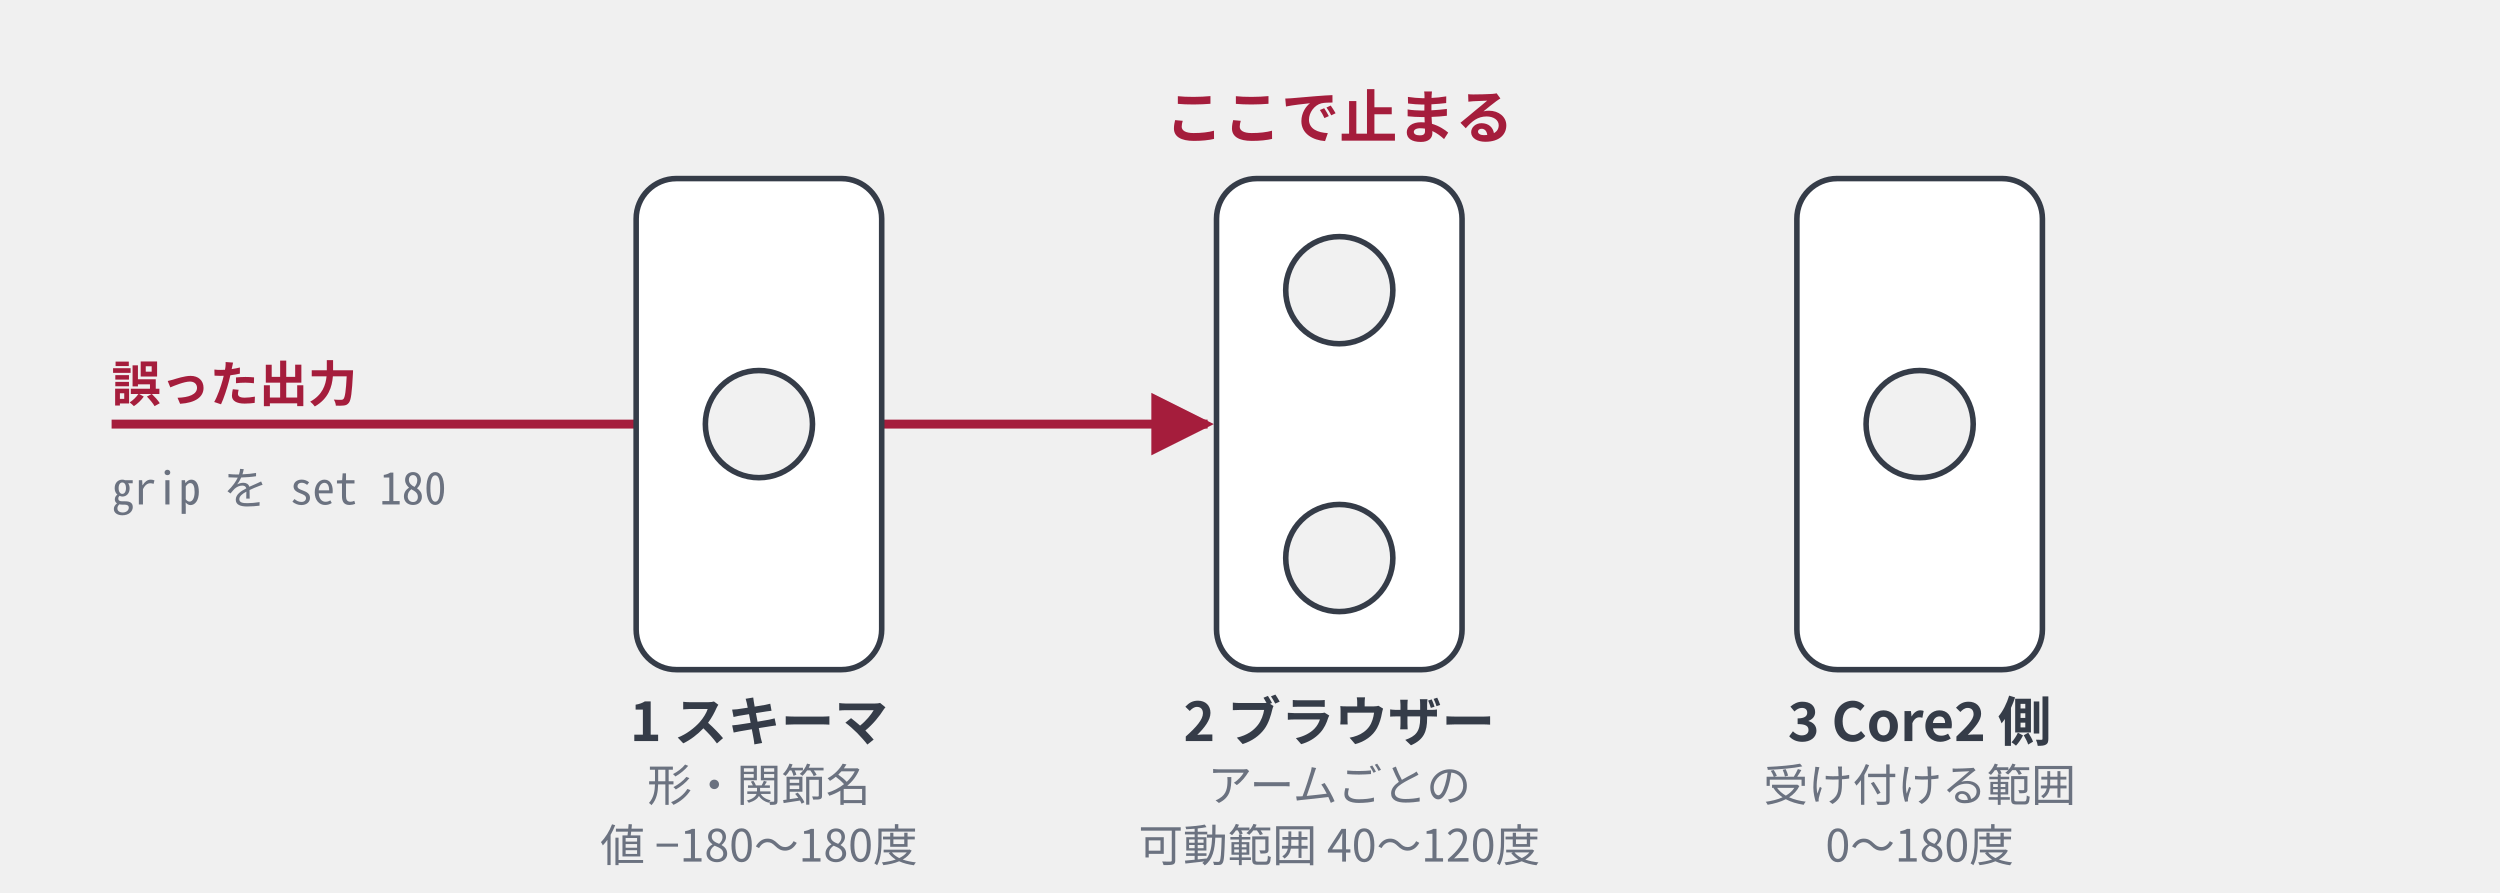
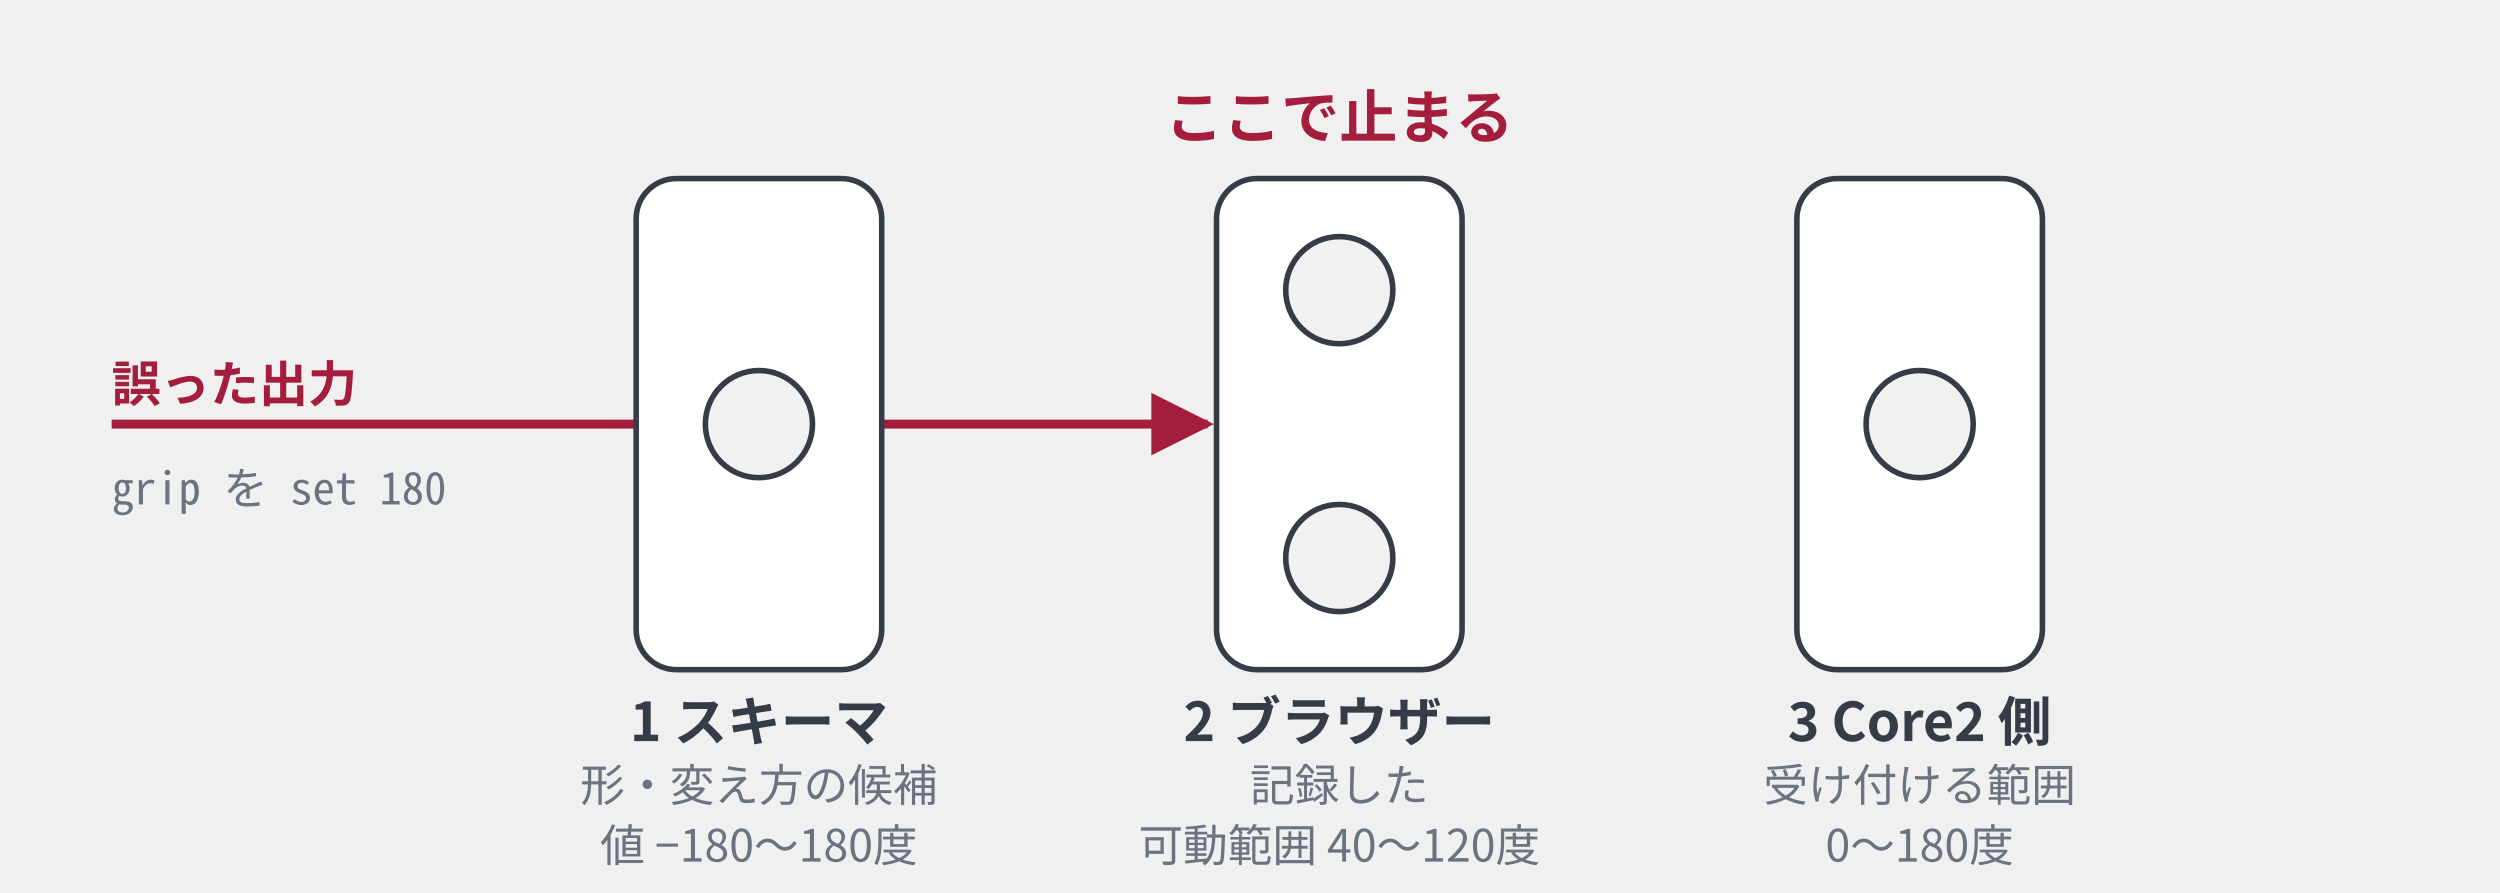
<svg xmlns="http://www.w3.org/2000/svg" viewBox="0 0 1120 400" width="1120" height="400">
  <defs>
    <marker id="ah" viewBox="0 0 10 10" refX="9" refY="5" markerWidth="7" markerHeight="7" orient="auto">
      <path d="M0,0 L10,5 L0,10 z" fill="#353c48" />
    </marker>
    <marker id="ar" viewBox="0 0 10 10" refX="9" refY="5" markerWidth="7" markerHeight="7" orient="auto">
      <path d="M0,0 L10,5 L0,10 z" fill="#a51d3c" />
    </marker>
  </defs>
  <text x="50" y="180" font-family="'Noto Sans JP', 'Noto Sans CJK JP', 'Source Han Sans JP', sans-serif" font-size="22" font-weight="700" fill="#a51d3c" text-anchor="start">誤った出力</text>
  <text x="50" y="226" font-family="'Source Code Pro', 'Noto Sans Mono CJK JP', monospace" font-size="20" font-weight="400" fill="#6b7280" text-anchor="start">grip を set 180</text>
  <line x1="50" y1="190" x2="541" y2="190" stroke="#a51d3c" stroke-width="4" marker-end="url(#ar)" />
  <rect x="285" y="80" width="110" height="220" rx="18" fill="#ffffff" stroke="#353c48" stroke-width="2.5" />
  <circle cx="340" cy="190" r="24" fill="#f1f1f1" stroke="#353c48" stroke-width="2.5" />
  <text x="340" y="332" font-family="'Noto Sans JP', 'Noto Sans CJK JP', 'Source Han Sans JP', sans-serif" font-size="24" font-weight="700" fill="#353c48" text-anchor="middle">1 スキーマ</text>
-   <text x="340" y="359" font-family="'Noto Sans JP', 'Noto Sans CJK JP', 'Source Han Sans JP', sans-serif" font-size="20" font-weight="400" fill="#6b7280" text-anchor="middle">形・関節名</text>
+   <text x="340" y="359" font-family="'Noto Sans JP', 'Noto Sans CJK JP', 'Source Han Sans JP', sans-serif" font-size="20" font-weight="400" fill="#6b7280" text-anchor="middle">形・変え方の候補</text>
  <text x="340" y="386" font-family="'Noto Sans JP', 'Noto Sans CJK JP', 'Source Han Sans JP', sans-serif" font-size="20" font-weight="400" fill="#6b7280" text-anchor="middle">値 −180〜180度</text>
  <rect x="545" y="80" width="110" height="220" rx="18" fill="#ffffff" stroke="#353c48" stroke-width="2.5" />
  <circle cx="600" cy="130" r="24" fill="#f1f1f1" stroke="#353c48" stroke-width="2.5" />
  <circle cx="600" cy="250" r="24" fill="#f1f1f1" stroke="#353c48" stroke-width="2.5" />
  <text x="600" y="332" font-family="'Noto Sans JP', 'Noto Sans CJK JP', 'Source Han Sans JP', sans-serif" font-size="24" font-weight="700" fill="#353c48" text-anchor="middle">2 ブラウザー</text>
-   <text x="600" y="359" font-family="'Noto Sans JP', 'Noto Sans CJK JP', 'Source Han Sans JP', sans-serif" font-size="20" font-weight="400" fill="#6b7280" text-anchor="middle">アームごとの</text>
+   <text x="600" y="359" font-family="'Noto Sans JP', 'Noto Sans CJK JP', 'Source Han Sans JP', sans-serif" font-size="20" font-weight="400" fill="#6b7280" text-anchor="middle">記録した</text>
  <text x="600" y="386" font-family="'Noto Sans JP', 'Noto Sans CJK JP', 'Source Han Sans JP', sans-serif" font-size="20" font-weight="400" fill="#6b7280" text-anchor="middle">可動範囲 40〜120度</text>
  <rect x="805" y="80" width="110" height="220" rx="18" fill="#ffffff" stroke="#353c48" stroke-width="2.5" />
  <circle cx="860" cy="190" r="24" fill="#f1f1f1" stroke="#353c48" stroke-width="2.5" />
  <text x="860" y="332" font-family="'Noto Sans JP', 'Noto Sans CJK JP', 'Source Han Sans JP', sans-serif" font-size="24" font-weight="700" fill="#353c48" text-anchor="middle">3 Core2 側</text>
  <text x="860" y="359" font-family="'Noto Sans JP', 'Noto Sans CJK JP', 'Source Han Sans JP', sans-serif" font-size="20" font-weight="400" fill="#6b7280" text-anchor="middle">受け付ける範囲</text>
  <text x="860" y="386" font-family="'Noto Sans JP', 'Noto Sans CJK JP', 'Source Han Sans JP', sans-serif" font-size="20" font-weight="400" fill="#6b7280" text-anchor="middle">0〜180度</text>
  <text x="600" y="62" font-family="'Noto Sans JP', 'Noto Sans CJK JP', 'Source Han Sans JP', sans-serif" font-size="26" font-weight="700" fill="#a51d3c" text-anchor="middle">ここで止まる</text>
</svg>
